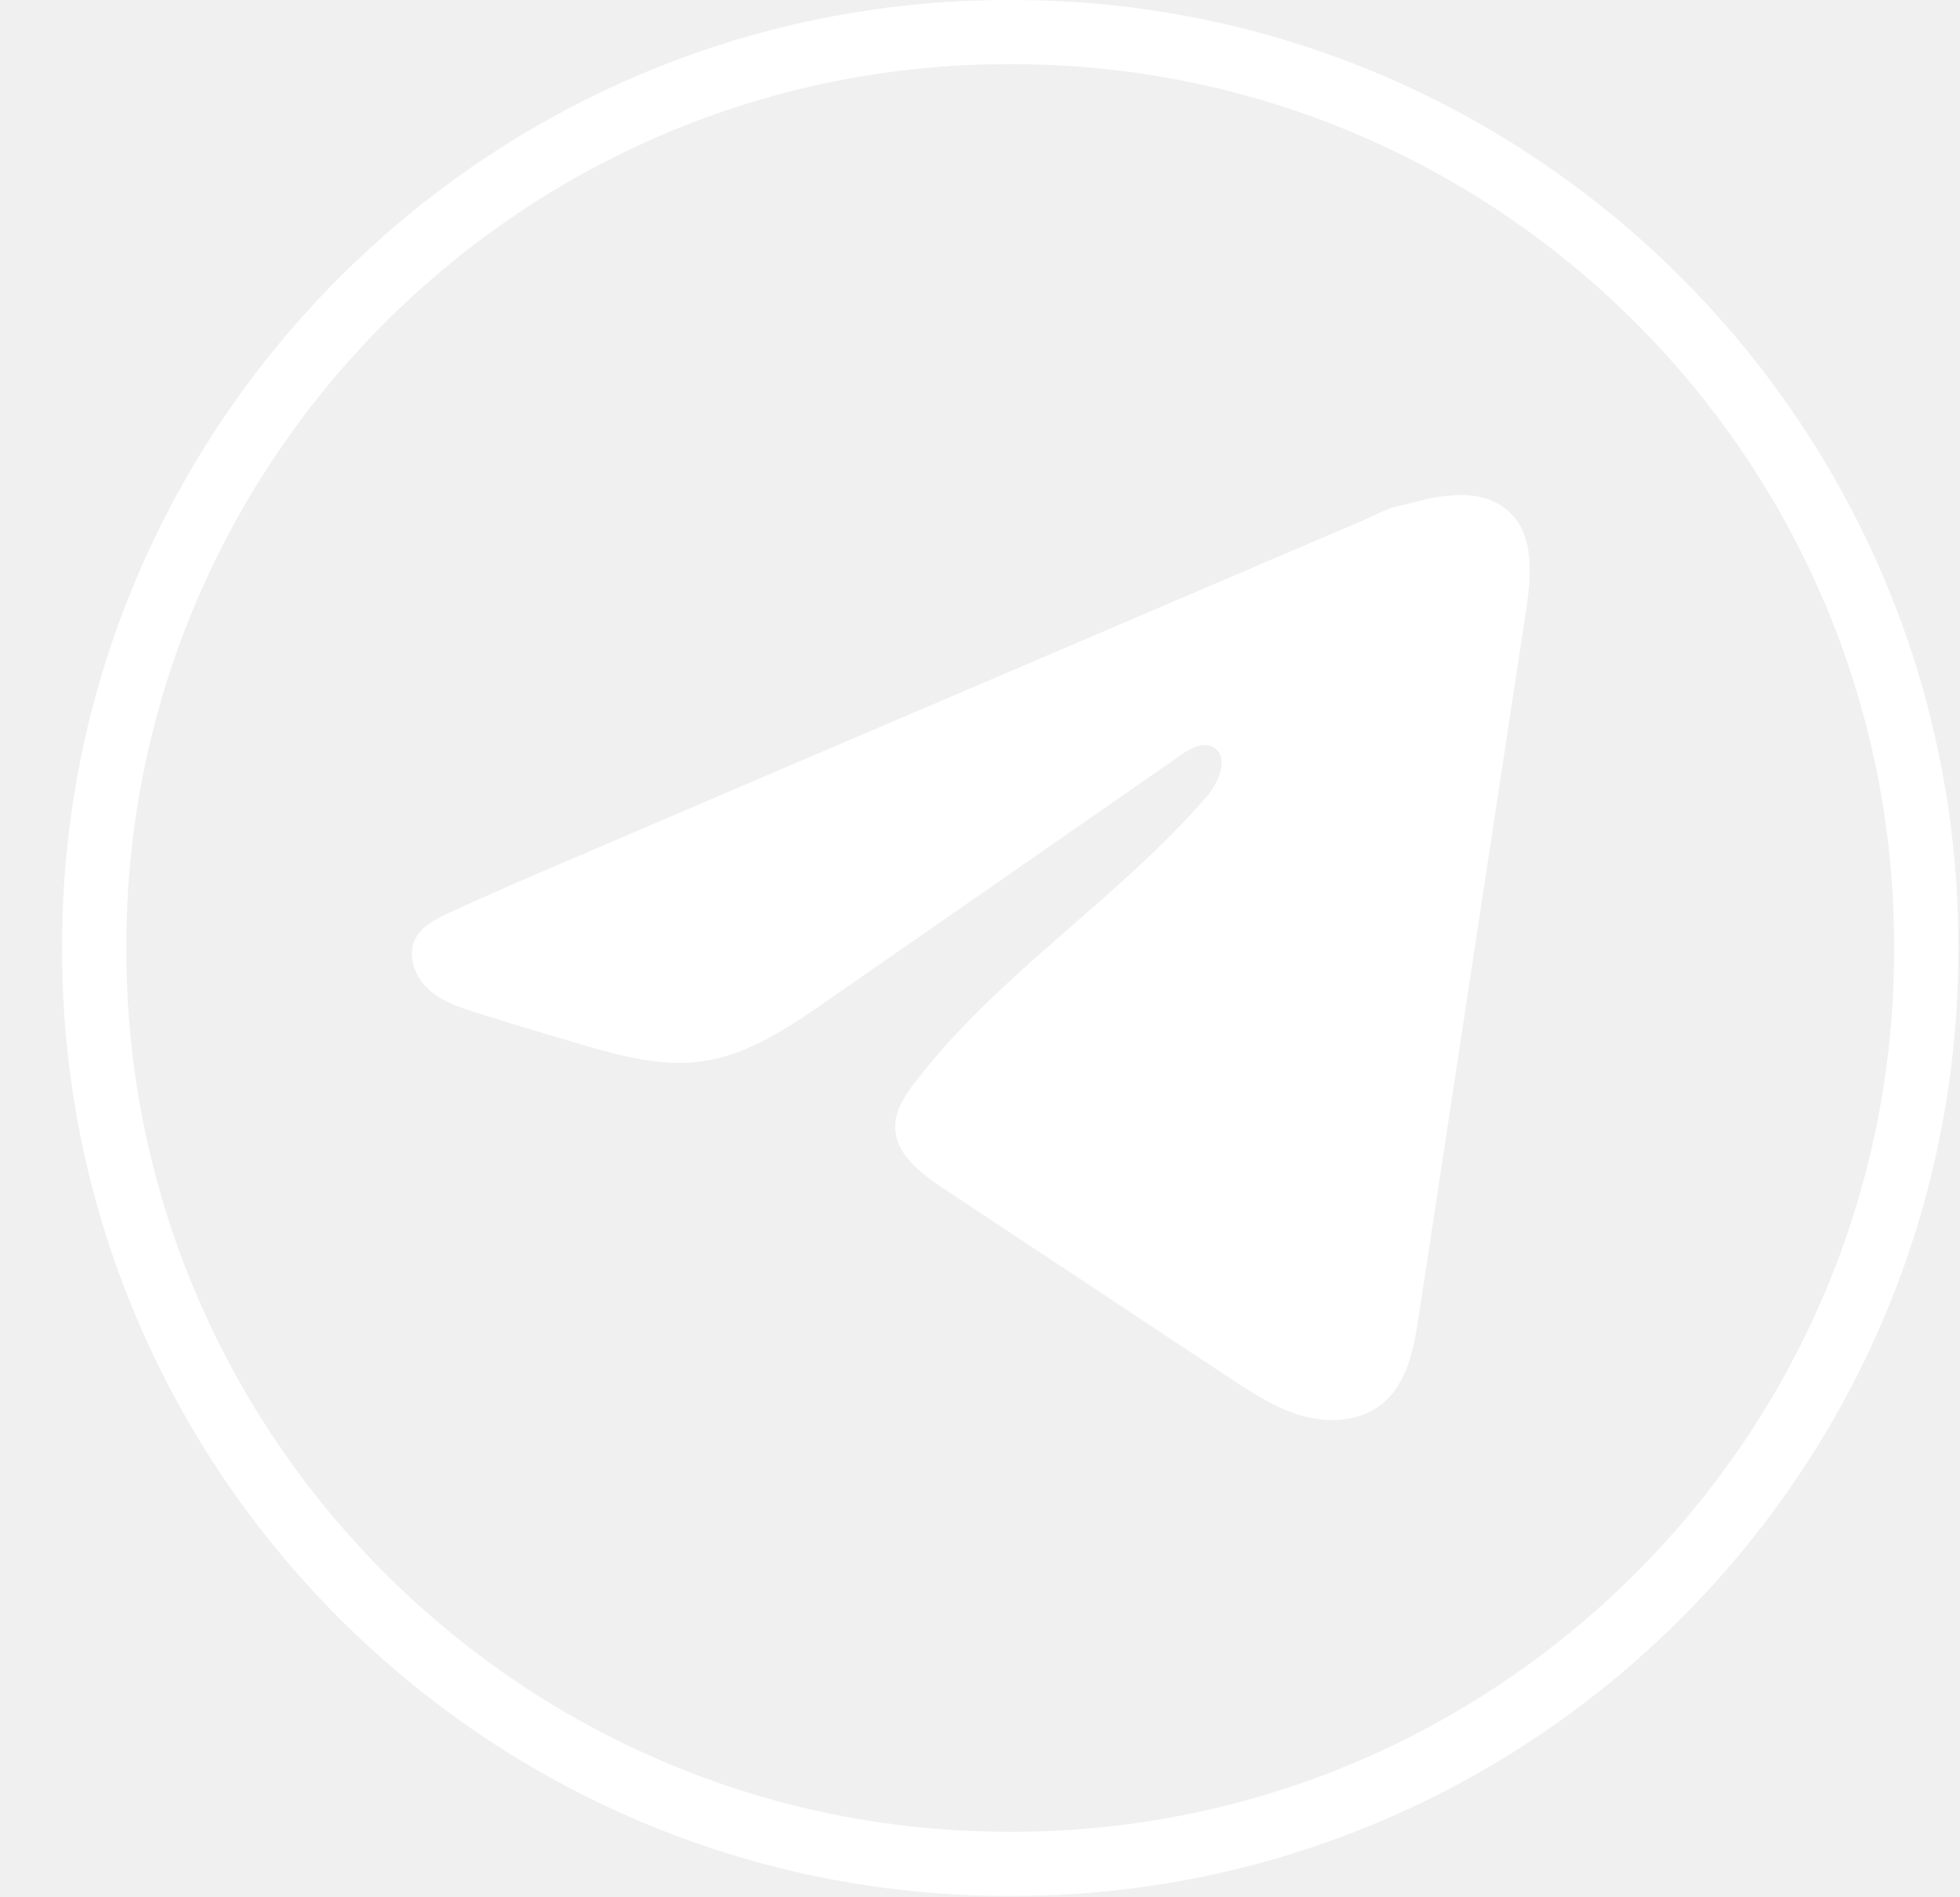
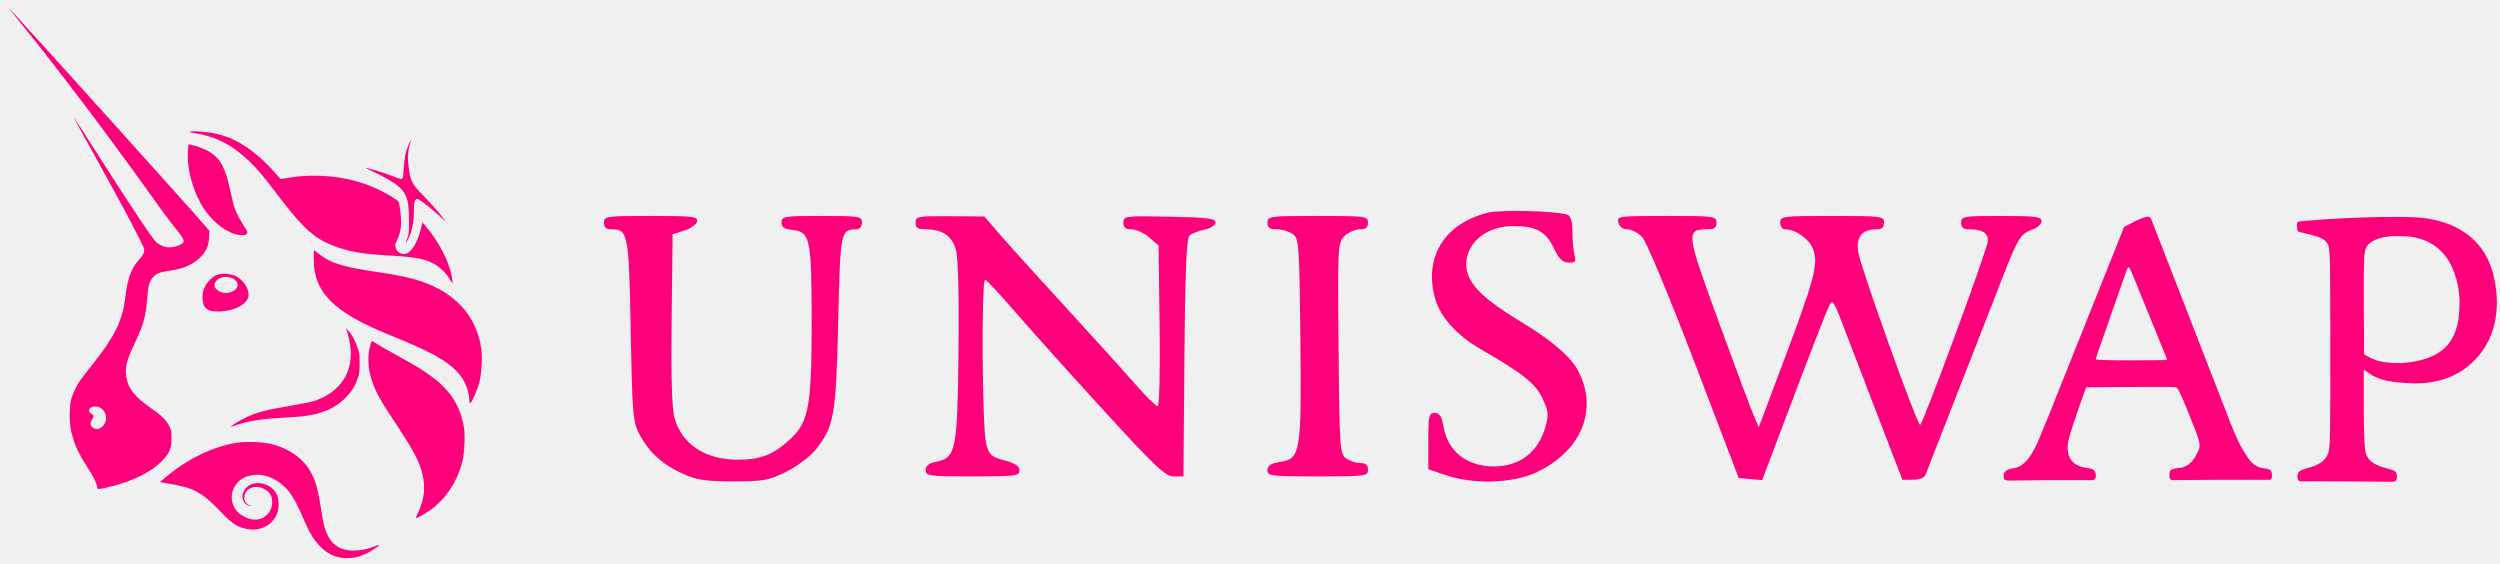
- <svg xmlns="http://www.w3.org/2000/svg" width="31" height="30" viewBox="0 0 31 30" fill="none">
-   <g clip-path="url(#clip0_8002_13209)">
-     <path d="M16.011 29.991H15.945C7.695 29.991 0.982 23.279 0.982 15.029V14.963C0.982 6.712 7.695 0 15.945 0H16.011C24.261 0 30.974 6.712 30.974 14.963V15.029C30.974 23.279 24.261 29.991 16.011 29.991ZM15.945 1.015C8.254 1.015 1.998 7.272 1.998 14.963V15.029C1.998 22.72 8.254 28.976 15.945 28.976H16.011C23.702 28.976 29.958 22.72 29.958 15.029V14.963C29.958 7.272 23.702 1.015 16.011 1.015H15.945Z" fill="white" />
-     <path d="M6.978 14.501C7.018 14.48 7.059 14.461 7.099 14.443C7.787 14.124 8.484 13.826 9.181 13.527C9.218 13.527 9.281 13.483 9.317 13.469C9.371 13.446 9.424 13.424 9.478 13.4C9.582 13.356 9.685 13.312 9.788 13.267C9.995 13.179 10.201 13.091 10.408 13.002C10.821 12.826 11.235 12.649 11.648 12.471C12.474 12.118 13.301 11.764 14.128 11.411C14.954 11.057 15.781 10.703 16.608 10.35C17.434 9.996 18.262 9.642 19.088 9.289C19.914 8.936 20.742 8.581 21.568 8.228C21.752 8.149 21.951 8.031 22.148 7.997C22.313 7.967 22.474 7.91 22.641 7.879C22.957 7.819 23.305 7.795 23.607 7.925C23.712 7.971 23.808 8.035 23.889 8.115C24.272 8.495 24.218 9.118 24.137 9.652C23.572 13.374 23.006 17.096 22.44 20.818C22.363 21.329 22.257 21.889 21.854 22.212C21.513 22.485 21.028 22.515 20.607 22.4C20.185 22.283 19.814 22.038 19.449 21.798C17.938 20.797 16.425 19.796 14.914 18.795C14.554 18.557 14.154 18.247 14.158 17.815C14.16 17.555 14.316 17.324 14.474 17.118C15.787 15.404 17.683 14.227 19.093 12.592C19.292 12.362 19.448 11.946 19.175 11.813C19.013 11.733 18.826 11.841 18.678 11.944C16.814 13.238 14.951 14.533 13.087 15.828C12.479 16.25 11.842 16.684 11.109 16.788C10.453 16.881 9.793 16.699 9.159 16.512C8.627 16.355 8.096 16.195 7.567 16.03C7.285 15.942 6.995 15.848 6.778 15.65C6.561 15.452 6.436 15.119 6.567 14.855C6.649 14.69 6.808 14.585 6.976 14.5L6.978 14.501Z" fill="white" />
+ <svg xmlns="http://www.w3.org/2000/svg" width="213" height="48" viewBox="0 0 213 48" fill="none">
+   <g clip-path="url(#clip0_8015_12013)">
+     <path fill-rule="evenodd" clip-rule="evenodd" d="M1.556 1.705C6.851 8.197 12.666 16.353 13.606 17.672C13.656 17.743 13.693 17.794 13.714 17.824C14.216 18.524 14.629 19.044 14.944 19.439C15.641 20.316 15.848 20.576 15.432 20.816C15.096 21.008 14.75 21.072 14.404 21.072C14.013 21.072 13.573 20.882 13.252 20.574C13.025 20.357 11.474 18.082 9.362 14.771C7.745 12.238 6.393 10.136 6.356 10.101C6.271 10.02 6.272 10.023 9.197 15.309C11.033 18.628 12.29 21.081 12.29 21.238C12.29 21.557 12.203 21.724 11.813 22.164C11.164 22.896 10.873 23.719 10.663 25.422C10.428 27.331 9.767 28.679 7.935 30.987C6.863 32.338 6.687 32.586 6.417 33.13C6.076 33.816 5.982 34.2 5.944 35.066C5.904 35.981 5.982 36.573 6.259 37.448C6.501 38.214 6.754 38.72 7.401 39.733C7.96 40.606 8.281 41.255 8.281 41.509C8.281 41.711 8.319 41.711 9.184 41.514C11.255 41.041 12.936 40.211 13.881 39.193C14.466 38.563 14.604 38.215 14.608 37.352C14.611 36.788 14.591 36.669 14.44 36.344C14.194 35.816 13.746 35.376 12.759 34.695C11.466 33.802 10.914 33.083 10.761 32.094C10.636 31.283 10.781 30.711 11.497 29.196C12.237 27.628 12.421 26.96 12.545 25.38C12.625 24.359 12.736 23.957 13.026 23.634C13.329 23.297 13.602 23.182 14.351 23.079C15.573 22.91 16.351 22.591 16.991 21.996C17.546 21.479 17.778 20.982 17.814 20.233L17.841 19.665L17.531 19.3C16.408 17.977 0.804 0.666 0.735 0.666C0.72 0.666 1.089 1.134 1.556 1.705ZM8.911 36.102C9.165 35.648 9.03 35.064 8.606 34.779C8.204 34.509 7.581 34.636 7.581 34.987C7.581 35.094 7.64 35.172 7.772 35.241C7.995 35.357 8.011 35.487 7.836 35.753C7.658 36.022 7.673 36.259 7.876 36.42C8.204 36.679 8.668 36.537 8.911 36.102ZM16.553 11.337C16.052 11.259 16.03 11.25 16.266 11.213C16.718 11.143 17.785 11.239 18.52 11.415C20.236 11.827 21.797 12.883 23.464 14.757L23.907 15.255L24.541 15.152C27.209 14.719 29.924 15.063 32.195 16.123C32.82 16.415 33.805 16.995 33.928 17.144C33.967 17.191 34.039 17.497 34.088 17.824C34.256 18.953 34.172 19.819 33.83 20.465C33.644 20.817 33.634 20.929 33.759 21.23C33.858 21.47 34.137 21.648 34.413 21.647C34.977 21.647 35.584 20.725 35.866 19.443L35.977 18.934L36.199 19.187C37.414 20.577 38.368 22.473 38.532 23.823L38.574 24.174L38.37 23.855C38.019 23.304 37.666 22.93 37.214 22.627C36.399 22.083 35.537 21.897 33.255 21.776C31.193 21.666 30.027 21.488 28.87 21.107C26.902 20.459 25.91 19.596 23.572 16.498C22.534 15.122 21.892 14.36 21.253 13.747C19.803 12.354 18.377 11.623 16.553 11.337ZM34.393 14.41C34.444 13.488 34.568 12.88 34.817 12.324C34.916 12.104 35.008 11.924 35.022 11.924C35.036 11.924 34.994 12.087 34.927 12.285C34.746 12.824 34.716 13.561 34.841 14.419C34.999 15.508 35.089 15.665 36.228 16.84C36.762 17.392 37.384 18.087 37.609 18.386L38.019 18.929L37.609 18.541C37.108 18.066 35.956 17.141 35.702 17.009C35.531 16.92 35.506 16.922 35.401 17.027C35.304 17.125 35.283 17.271 35.27 17.964C35.249 19.043 35.103 19.736 34.752 20.429C34.562 20.803 34.532 20.723 34.703 20.3C34.832 19.985 34.845 19.846 34.844 18.801C34.842 16.702 34.595 16.197 33.148 15.332C32.782 15.113 32.178 14.797 31.806 14.63C31.434 14.463 31.139 14.318 31.15 14.307C31.191 14.266 32.602 14.682 33.17 14.902C34.015 15.231 34.154 15.273 34.257 15.234C34.326 15.207 34.359 15.005 34.393 14.41ZM16.016 12.798C15.88 14.419 16.509 16.587 17.526 18.001C18.314 19.098 19.536 19.95 20.438 20.032C21.029 20.086 21.206 19.899 20.939 19.505C20.568 18.957 20.112 18.115 19.991 17.754C19.916 17.53 19.753 16.868 19.629 16.283C19.204 14.285 18.788 13.507 17.825 12.916C17.474 12.701 16.724 12.419 16.289 12.339L16.058 12.297L16.016 12.798ZM33.159 28.526C28.407 26.594 26.733 24.916 26.733 22.085C26.733 21.669 26.747 21.328 26.764 21.328C26.782 21.328 26.965 21.465 27.173 21.633C28.137 22.414 29.216 22.748 32.203 23.188C33.961 23.447 34.951 23.656 35.863 23.962C38.764 24.934 40.559 26.905 40.987 29.591C41.111 30.372 41.038 31.835 40.837 32.607C40.677 33.216 40.191 34.314 40.063 34.356C40.027 34.368 39.992 34.23 39.983 34.041C39.934 33.033 39.429 32.051 38.582 31.315C37.618 30.479 36.324 29.814 33.159 28.526ZM29.593 28.314C29.66 28.514 29.763 28.971 29.823 29.329C30.203 31.617 29.014 33.466 26.701 34.183C26.456 34.258 25.491 34.449 24.557 34.606C22.666 34.924 21.823 35.15 20.975 35.562C20.373 35.855 19.645 36.293 19.689 36.336C19.703 36.35 19.84 36.317 19.994 36.263C21.063 35.884 22.253 35.687 24.06 35.592C24.778 35.555 25.594 35.495 25.874 35.459C27.485 35.254 28.601 34.76 29.469 33.868C29.952 33.371 30.24 32.908 30.472 32.256C30.619 31.842 30.639 31.688 30.64 30.955C30.641 30.208 30.623 30.072 30.464 29.612C30.255 29.009 30.009 28.558 29.697 28.204L29.472 27.949L29.593 28.314ZM32.001 33.237C31.37 31.866 31.225 30.543 31.571 29.308C31.608 29.176 31.667 29.068 31.703 29.068C31.739 29.068 31.888 29.149 32.034 29.249C32.325 29.447 32.909 29.78 34.464 30.636C36.404 31.705 37.51 32.532 38.262 33.477C38.921 34.305 39.328 35.248 39.525 36.397C39.636 37.048 39.571 38.615 39.405 39.271C38.884 41.339 37.671 42.963 35.942 43.911C35.689 44.049 35.461 44.163 35.437 44.164C35.412 44.164 35.505 43.928 35.642 43.637C36.224 42.409 36.29 41.214 35.85 39.884C35.581 39.07 35.032 38.077 33.923 36.398C32.634 34.445 32.318 33.926 32.001 33.237ZM20.107 37.734C18.109 38.062 15.914 39.131 14.151 40.635L13.626 41.083L14.087 41.156C16.495 41.535 17.143 41.872 18.814 43.61C19.775 44.61 20.099 44.832 20.897 45.038C22.068 45.34 23.222 44.785 23.618 43.73C23.795 43.259 23.771 42.478 23.568 42.086C23.085 41.153 21.679 40.851 20.999 41.535C20.433 42.104 20.598 42.962 21.302 43.109C21.463 43.144 21.459 43.136 21.261 43.046C20.953 42.905 20.819 42.71 20.817 42.399C20.813 41.67 21.638 41.262 22.406 41.611C22.968 41.868 23.192 42.203 23.192 42.789C23.192 43.693 22.43 44.374 21.544 44.263C21.07 44.203 20.491 43.897 20.18 43.543C19.398 42.65 19.703 41.241 20.794 40.7C21.625 40.289 22.73 40.39 23.586 40.957C24.57 41.608 24.989 42.203 25.836 44.155C26.112 44.791 26.467 45.507 26.625 45.746C27.428 46.96 28.39 47.555 29.549 47.555C30.188 47.555 30.669 47.437 31.273 47.132C31.723 46.905 32.36 46.475 32.314 46.428C32.301 46.415 32.115 46.474 31.9 46.559C30.635 47.057 29.349 47.023 28.602 46.47C28.131 46.123 27.752 45.43 27.557 44.564C27.523 44.414 27.412 43.752 27.309 43.093C27.05 41.421 26.8 40.67 26.219 39.808C25.624 38.926 24.48 38.186 23.202 37.855C22.404 37.649 20.969 37.593 20.107 37.734ZM17.308 24.813C17.481 24.169 18.038 23.555 18.612 23.377C18.977 23.264 19.731 23.336 20.085 23.518C20.772 23.871 21.271 24.674 21.163 25.255C21.031 25.962 19.895 26.528 18.589 26.537C17.921 26.542 17.675 26.451 17.42 26.108C17.262 25.895 17.203 25.206 17.308 24.813ZM19.91 23.77C20.252 23.981 20.34 24.294 20.139 24.583C20 24.782 19.571 24.971 19.257 24.971C18.785 24.971 18.27 24.633 18.27 24.323C18.27 23.701 19.257 23.367 19.91 23.77ZM122.31 25.553C121.244 22.008 123.002 19.067 126.752 18.122C127.828 17.851 132.698 17.974 133.532 18.293C133.838 18.41 133.972 18.859 133.975 19.781C133.977 20.508 134.056 21.391 134.15 21.742C134.294 22.276 134.21 22.381 133.647 22.372C133.138 22.364 132.83 22.066 132.4 21.163C131.714 19.721 130.882 19.263 128.945 19.257C126.471 19.25 124.662 20.916 124.956 22.927C125.148 24.237 126.456 25.525 129.392 27.296C132.186 28.981 133.816 30.366 134.465 31.608C136.202 34.926 134.719 38.478 130.849 40.267C128.862 41.186 125.533 41.281 123.192 40.486L121.693 39.977V37.581C121.693 35.412 121.745 35.186 122.239 35.186C122.653 35.186 122.831 35.459 122.977 36.316C123.338 38.445 124.956 39.738 127.261 39.738C129.519 39.738 131.097 38.504 131.702 36.267C131.959 35.315 131.915 34.963 131.404 33.912C130.792 32.652 129.738 31.815 126.158 29.75C124.171 28.604 122.767 27.072 122.31 25.553ZM52.134 19.538C51.645 19.538 51.455 19.378 51.455 18.968C51.455 18.427 51.645 18.399 55.473 18.399C59.026 18.399 59.48 18.453 59.399 18.861C59.348 19.114 58.857 19.466 58.307 19.643L57.308 19.964L57.222 27.219C57.165 32.06 57.246 34.853 57.464 35.612C58.112 37.87 60.089 39.169 62.879 39.169C64.82 39.169 65.955 38.715 67.38 37.367C68.913 35.917 69.158 34.54 69.153 27.381C69.148 20.32 69.025 19.737 67.509 19.591C66.819 19.524 66.587 19.363 66.587 18.951C66.587 18.436 66.815 18.399 70.014 18.399C73.249 18.399 73.44 18.431 73.44 18.968C73.44 19.319 73.248 19.539 72.94 19.542C71.618 19.553 71.594 19.679 71.415 27.422C71.231 35.462 71.058 36.414 69.429 38.384C68.959 38.952 67.838 39.777 66.939 40.218C65.472 40.935 65.006 41.017 62.447 41.013C60.089 41.008 59.344 40.894 58.164 40.357C56.443 39.574 55.323 38.559 54.498 37.035C53.922 35.971 53.872 35.395 53.739 28.187C53.586 19.935 53.512 19.538 52.134 19.538ZM78.851 19.538C78.199 19.538 78.008 19.409 78.008 18.968C78.008 18.435 78.191 18.401 80.935 18.423L83.861 18.446L85.262 20.059C86.031 20.946 88.541 23.72 90.838 26.224C93.135 28.727 95.772 31.64 96.698 32.696C97.624 33.753 98.496 34.617 98.635 34.617C98.778 34.617 98.85 31.633 98.799 27.763L98.709 20.91L97.907 20.224C97.467 19.846 96.793 19.538 96.409 19.538C95.898 19.538 95.711 19.383 95.711 18.96C95.711 18.405 95.856 18.386 99.636 18.463C102.851 18.527 103.562 18.617 103.562 18.957C103.562 19.199 103.165 19.453 102.608 19.567C102.083 19.674 101.505 19.909 101.323 20.09C101.089 20.324 100.969 23.344 100.911 30.505L100.829 40.591H100.002C99.289 40.591 98.441 39.79 93.908 34.83C91.011 31.661 87.63 27.895 86.394 26.461C85.158 25.027 84.05 23.842 83.933 23.829C83.601 23.792 83.681 36.606 84.02 37.822C84.285 38.77 84.466 38.934 85.59 39.233C86.494 39.474 86.859 39.718 86.859 40.081C86.859 40.548 86.515 40.591 82.862 40.591C79.144 40.591 78.865 40.554 78.865 40.058C78.865 39.695 79.134 39.471 79.709 39.356C81.452 39.009 81.568 38.458 81.665 30.028C81.72 25.308 81.64 22.004 81.453 21.313C81.124 20.096 80.305 19.538 78.851 19.538ZM108.79 19.538C108.179 19.538 107.988 19.402 107.988 18.968C107.988 18.425 108.179 18.399 112.271 18.399C116.363 18.399 116.554 18.425 116.554 18.968C116.554 19.386 116.363 19.538 115.84 19.538C115.447 19.538 114.864 19.799 114.544 20.118C113.978 20.682 113.963 20.962 114.044 29.672C114.122 38.176 114.156 38.668 114.681 39.05C114.986 39.272 115.532 39.453 115.894 39.453C116.363 39.453 116.554 39.617 116.554 40.023C116.554 40.566 116.363 40.591 112.271 40.591C108.276 40.591 107.988 40.556 107.988 40.059C107.988 39.658 108.268 39.481 109.119 39.346C110.809 39.077 110.895 38.525 110.79 28.69C110.706 20.813 110.67 20.322 110.146 19.941C109.841 19.719 109.231 19.538 108.79 19.538ZM138.665 19.538C138.275 19.538 137.978 19.321 137.885 18.968C137.741 18.418 137.877 18.399 141.992 18.399C146.058 18.399 146.248 18.425 146.248 18.968C146.248 19.406 146.058 19.538 145.426 19.538C143.629 19.538 143.669 19.863 146.39 27.304C147.774 31.091 149.119 34.689 149.377 35.299L149.847 36.407L152.028 30.604C154.595 23.773 154.928 22.51 154.492 21.264C154.188 20.396 153.007 19.538 152.116 19.538C151.864 19.538 151.673 19.293 151.673 18.968C151.673 18.424 151.864 18.399 156.099 18.399C160.334 18.399 160.524 18.424 160.524 18.968C160.524 19.373 160.334 19.538 159.865 19.538C158.665 19.538 158.135 20.175 158.308 21.415C158.485 22.691 163.396 36.402 163.602 36.197C163.937 35.863 169.375 21.103 169.375 20.527C169.375 19.838 168.891 19.538 167.782 19.538C167.282 19.538 167.091 19.381 167.091 18.968C167.091 18.431 167.282 18.399 170.518 18.399C173.424 18.399 173.944 18.467 173.944 18.841C173.944 19.084 173.588 19.406 173.153 19.557C172.174 19.897 171.928 20.285 170.7 23.429C170.161 24.809 168.474 29.13 166.95 33.029C165.427 36.929 164.115 40.29 164.035 40.498C163.955 40.706 163.483 40.876 162.985 40.876H162.082L160.031 35.541C158.903 32.608 157.57 29.132 157.069 27.817C156.211 25.565 156.139 25.467 155.816 26.11C155.628 26.486 154.273 29.968 152.805 33.848L150.136 40.904L149.14 40.819L148.143 40.734L144.344 30.798C142.221 25.247 140.269 20.57 139.92 20.2C139.577 19.835 139.012 19.538 138.665 19.538ZM195.756 19.658C195.708 19.55 195.708 19.162 195.708 19.162C195.708 19.162 195.698 19.022 195.756 18.947C195.815 18.872 195.836 18.87 196.046 18.85L196.048 18.85C196.819 18.777 198.365 18.654 199.656 18.597C199.774 18.592 199.906 18.586 200.048 18.58L200.051 18.579L200.053 18.579L200.054 18.579C201.475 18.515 204.017 18.429 205.764 18.516C209.116 18.683 211.501 20.304 212.313 22.982C213.126 25.659 212.696 28.173 211.589 29.773C210.481 31.373 208.619 32.75 205.523 32.66C202.967 32.587 202.284 32.108 201.737 31.726C201.622 31.645 201.512 31.568 201.393 31.501V34.916C201.42 37.245 201.439 38.363 201.62 38.777C201.863 39.335 202.412 39.678 203.482 39.941C203.482 39.941 203.966 40.055 204.091 40.176C204.216 40.297 204.216 40.566 204.216 40.566C204.216 40.566 204.241 40.817 204.141 40.945C204.041 41.073 203.847 41.047 203.847 41.047L199.108 41.009L196.251 41.002C196.251 41.002 195.951 41.059 195.838 40.938C195.726 40.818 195.736 40.566 195.736 40.566C195.736 40.566 195.761 40.295 195.892 40.174C196.023 40.053 196.511 39.917 196.511 39.917C197.613 39.608 198.091 39.28 198.341 38.664C198.542 38.167 198.543 37.245 198.541 29.723C198.539 22.589 198.529 21.258 198.365 20.876C198.123 20.309 197.517 20.159 196.654 19.945L196.654 19.945C196.483 19.903 196.301 19.858 196.111 19.807C196.111 19.807 195.804 19.766 195.756 19.658ZM209.555 25.479C209.555 26.649 209.534 28.48 208.289 29.651C207.044 30.821 204.592 31.142 202.927 30.816C202.403 30.713 202.103 30.555 201.872 30.433L201.848 30.421L201.422 30.196L201.398 26.086C201.382 23.511 201.409 21.833 201.47 21.594C201.525 20.236 203.528 20.067 204.507 20.117C208.694 20.117 209.433 23.645 209.555 25.479ZM182.609 18.559C182.609 18.559 182.404 18.637 182.094 18.755L180.976 19.332L180.171 21.342C179.728 22.447 178.918 24.477 178.371 25.851C177.375 28.355 176.717 30 176.024 31.717C175.821 32.222 175.206 33.76 174.658 35.135C174.11 36.509 173.562 37.817 173.441 38.042C173.42 38.079 173.399 38.119 173.376 38.161C173.07 38.737 172.538 39.738 171.598 39.889C171.598 39.889 171.081 39.94 170.889 40.129C170.698 40.318 170.717 40.473 170.717 40.473V40.711C170.717 40.711 170.734 40.827 170.842 40.884C170.951 40.942 171.098 40.945 171.098 40.945L174.536 40.906H178.09C178.09 40.906 178.342 40.935 178.439 40.855C178.536 40.774 178.562 40.655 178.562 40.655V40.404C178.562 40.404 178.513 40.132 178.372 40.026C178.231 39.92 177.704 39.847 177.704 39.847C176.281 39.66 176.036 38.584 176.212 37.617C176.298 37.141 176.87 35.382 177.514 33.612L177.737 33L181.46 32.971C183.509 32.956 185.277 32.966 185.39 32.995C185.552 33.036 185.778 33.495 186.443 35.132C187.449 37.612 187.53 37.914 187.307 38.378C187.293 38.406 187.279 38.438 187.263 38.471C187.054 38.92 186.648 39.792 185.625 39.88C185.625 39.88 185.082 39.899 184.947 40.062C184.812 40.224 184.841 40.411 184.841 40.411V40.659C184.841 40.659 184.877 40.805 184.947 40.862C185.017 40.92 185.134 40.905 185.134 40.905L188.515 40.881L193.266 40.881C193.266 40.881 193.453 40.901 193.504 40.829C193.554 40.757 193.565 40.673 193.565 40.673V40.343C193.565 40.343 193.544 40.168 193.453 40.071C193.361 39.975 192.745 39.873 192.745 39.873C191.958 39.746 191.566 39.096 191.274 38.612C191.2 38.489 191.132 38.376 191.065 38.286C190.93 38.101 190.447 37.091 190.068 36.119C189.69 35.147 188.836 32.952 188.171 31.24C187.506 29.529 186.578 27.142 186.109 25.936C185.64 24.729 184.748 22.434 184.127 20.835C184.025 20.572 183.934 20.337 183.852 20.126L183.852 20.125C183.436 19.051 183.268 18.617 183.222 18.559C183.072 18.368 182.609 18.559 182.609 18.559ZM182.387 25.093C182.237 24.729 181.973 24.075 181.801 23.64C181.487 22.85 181.368 22.668 181.271 22.831C181.243 22.878 181.045 23.419 180.832 24.031C179.454 27.997 178.83 29.783 178.705 30.12C178.627 30.331 178.562 30.549 178.562 30.604C178.562 30.668 179.683 30.704 181.604 30.704C183.276 30.704 184.645 30.684 184.645 30.658C184.645 30.633 184.496 30.254 184.313 29.817C184.131 29.379 183.684 28.287 183.321 27.389C182.958 26.491 182.537 25.458 182.387 25.093Z" fill="#FF007A" />
  </g>
  <defs>
-     <clipPath id="clip0_8002_13209">
-       <rect width="29.991" height="29.991" fill="white" transform="translate(0.982361)" />
+     <clipPath id="clip0_8015_12013">
+       <rect width="212" height="46.889" fill="white" transform="translate(0.734276 0.665771)" />
    </clipPath>
  </defs>
</svg>
